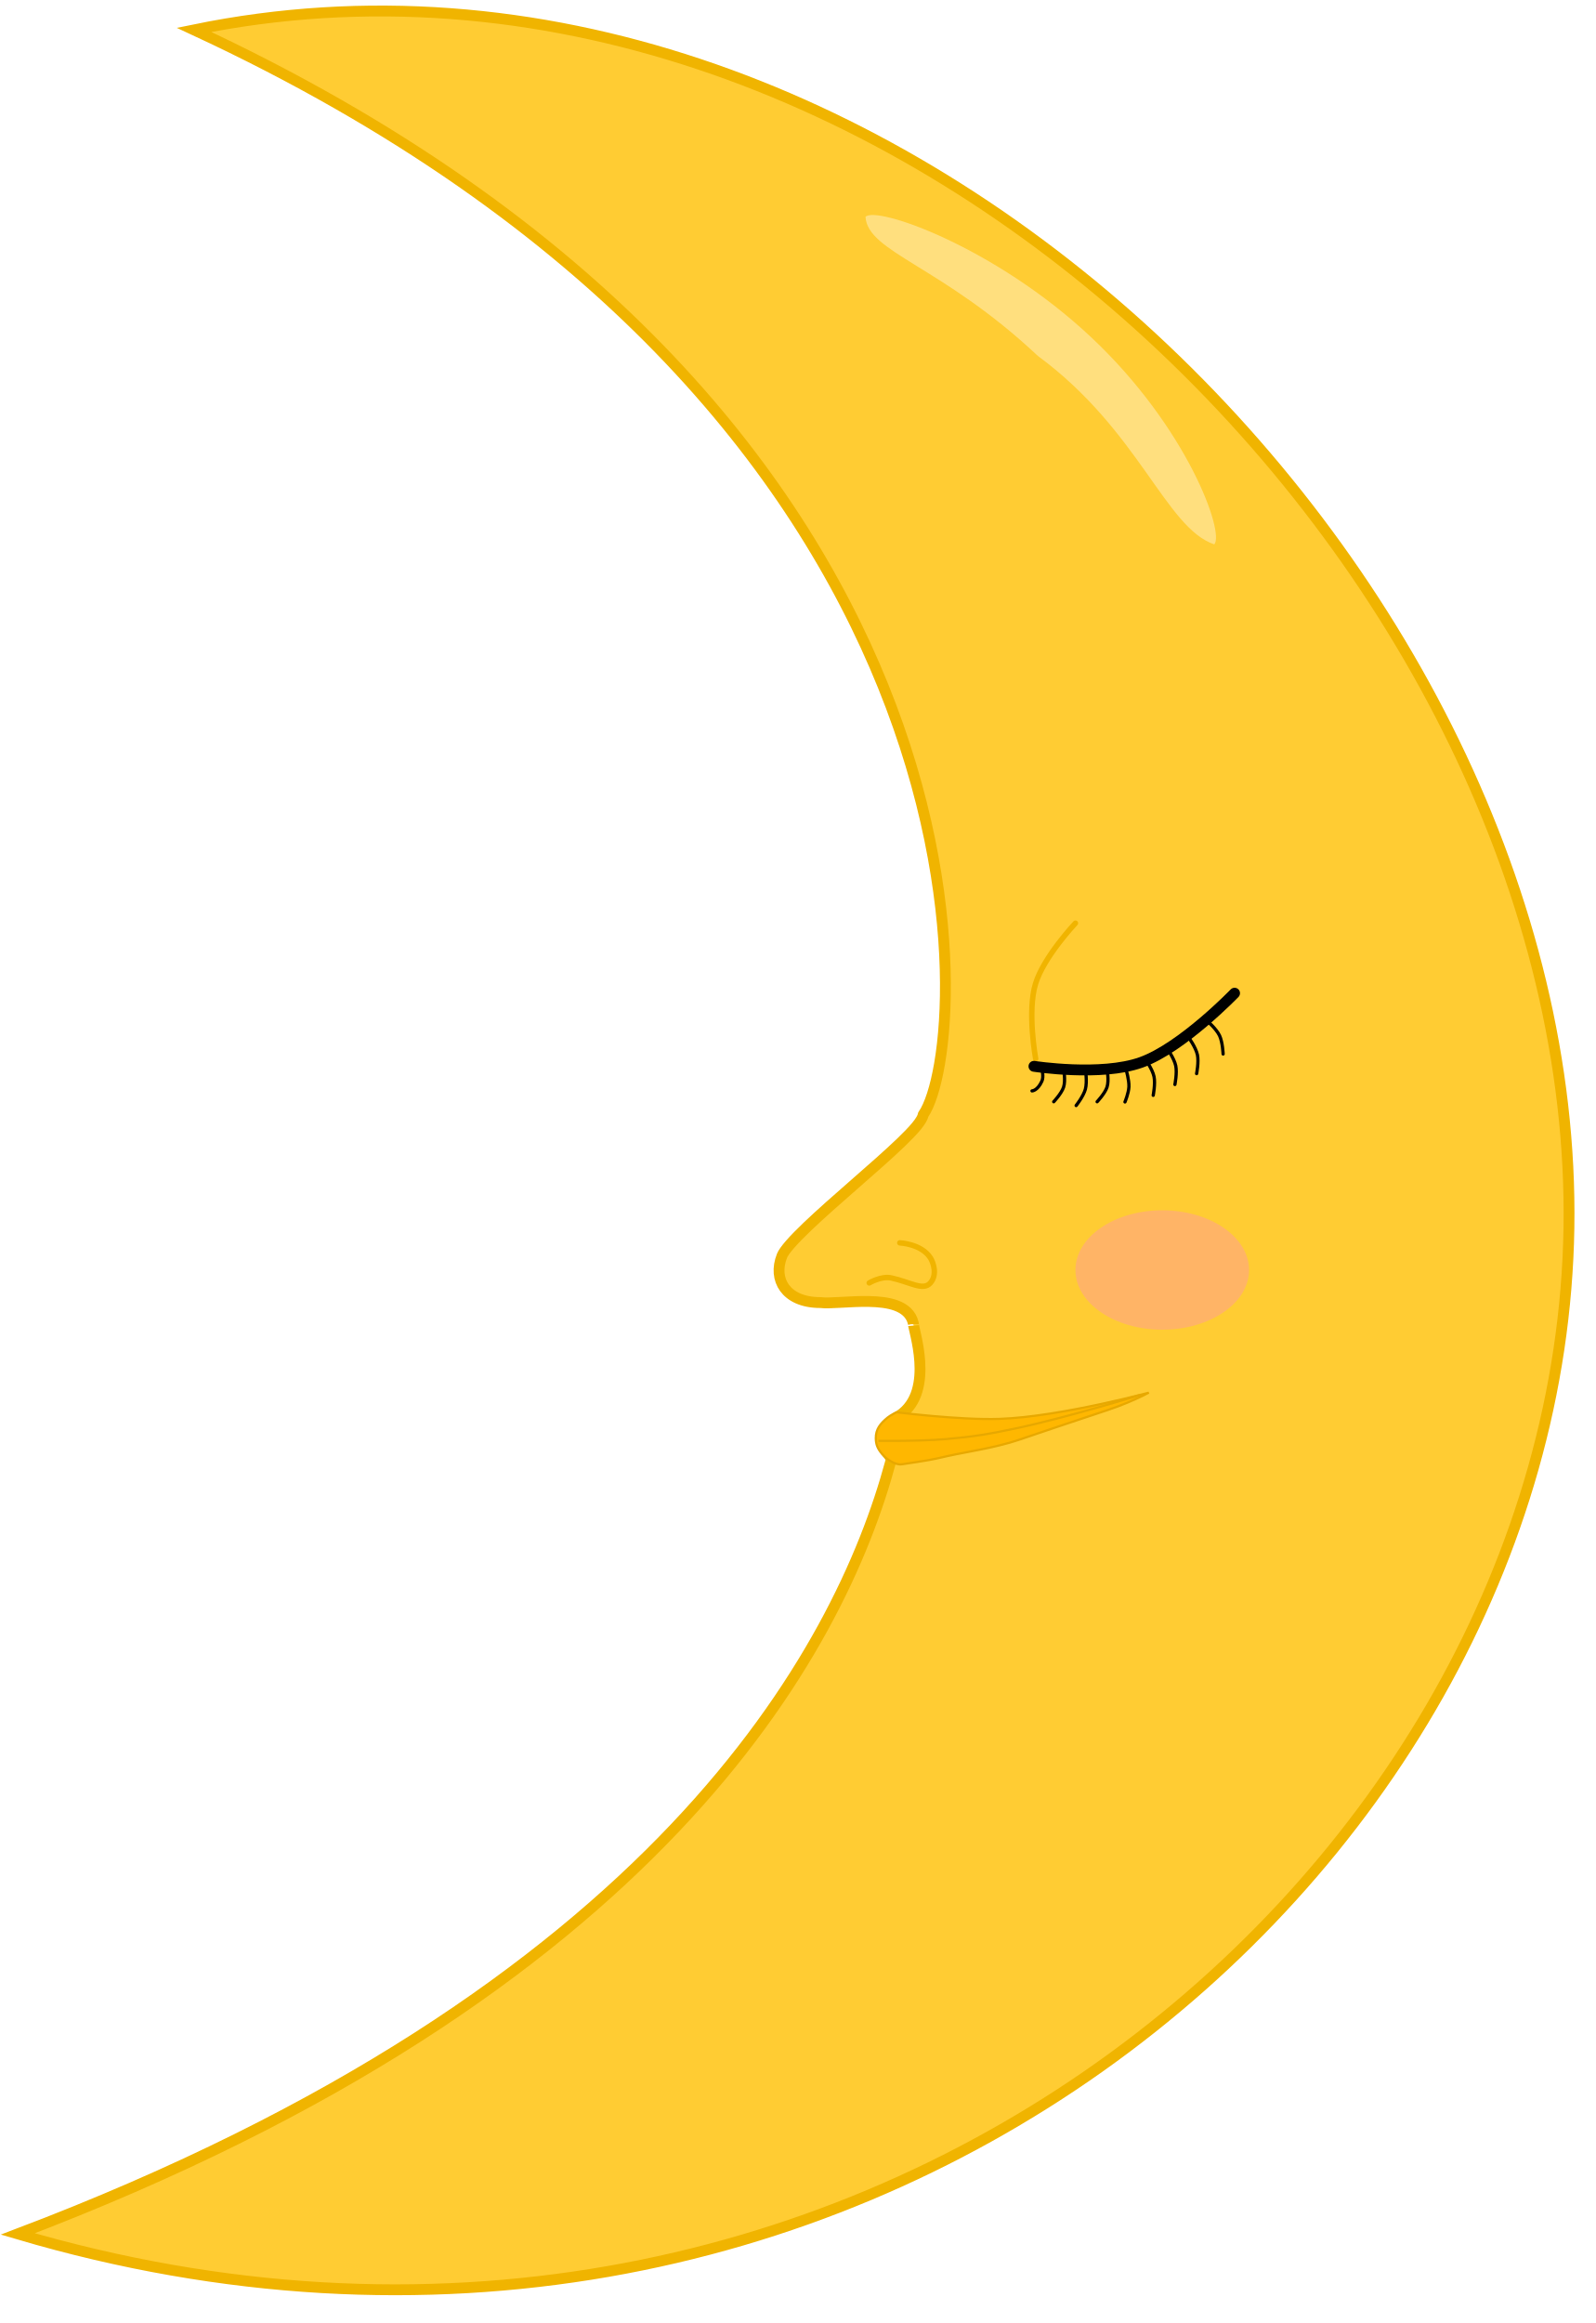
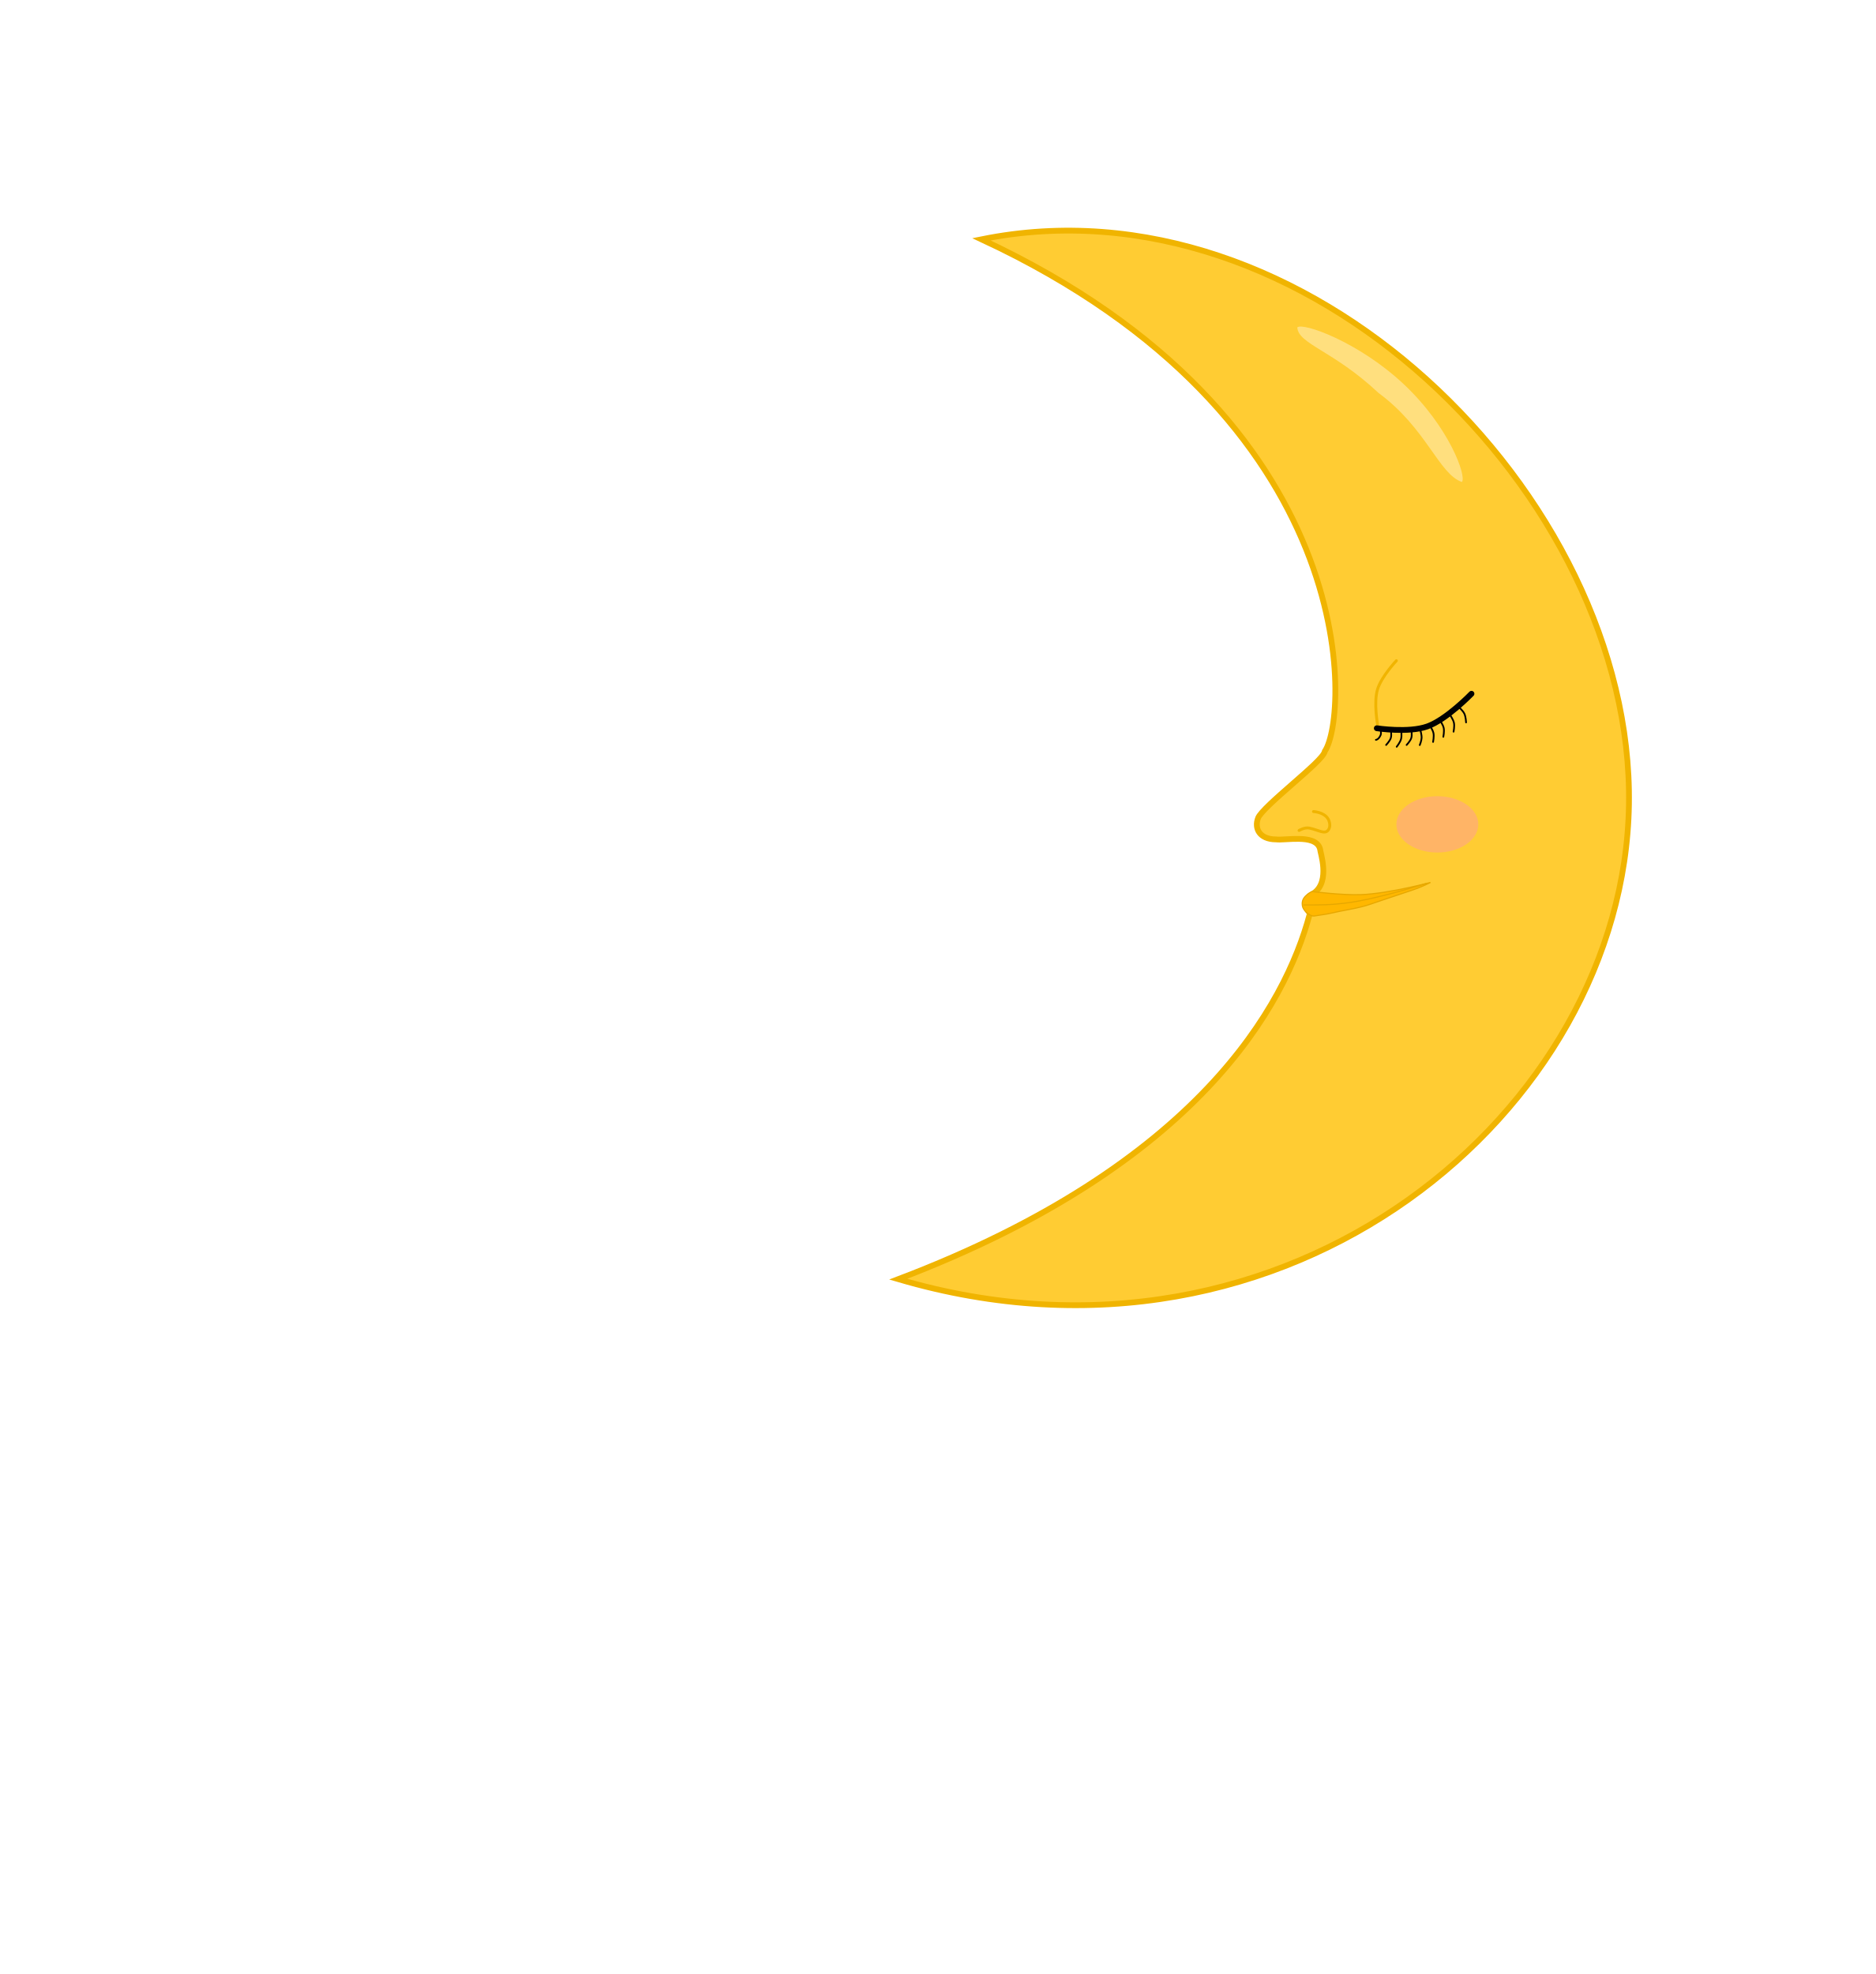
- <svg xmlns="http://www.w3.org/2000/svg" width="147" height="214" viewBox="0 0 147 214" fill="none">
-   <path d="M1.64 205.795C77.874 228.32 143.615 173.145 144.566 113.124C145.045 82.925 129.122 51.798 104.986 30.018C81.22 8.572 49.56 -3.75 17.877 2.752C55.447 20.192 73.387 43.44 81.37 63.194C85.407 73.184 86.894 82.271 87.091 89.249C87.189 92.737 86.966 95.703 86.574 97.996C86.202 100.171 85.669 101.805 85.072 102.685C85.036 102.85 84.962 103.004 84.887 103.133C84.779 103.322 84.629 103.526 84.455 103.739C84.104 104.166 83.614 104.672 83.039 105.226C81.892 106.331 80.36 107.672 78.81 109.029L78.788 109.048C77.225 110.417 75.642 111.802 74.388 113.001C73.761 113.601 73.224 114.147 72.815 114.615C72.394 115.097 72.148 115.454 72.058 115.681C71.61 116.801 71.724 117.865 72.285 118.64C72.847 119.415 73.924 119.996 75.593 119.996L75.627 119.996L75.66 120C76.028 120.05 76.653 120.021 77.467 119.976L77.603 119.969C78.359 119.927 79.226 119.878 80.064 119.895C80.947 119.912 81.845 120.001 82.574 120.27C83.314 120.543 83.956 121.035 84.149 121.885L84.162 121.94L84.162 121.992C84.162 121.988 84.163 122.008 84.174 122.071C84.186 122.134 84.203 122.215 84.227 122.318C84.241 122.383 84.258 122.455 84.276 122.534C84.314 122.701 84.359 122.898 84.405 123.11C84.542 123.742 84.695 124.563 84.751 125.437C84.861 127.145 84.61 129.252 82.871 130.412L82.845 130.429L82.817 130.443C82.434 130.634 81.892 131.161 81.622 131.863C81.365 132.532 81.357 133.348 81.993 134.196L82.139 134.391L82.076 134.626C77.376 152.072 60.62 183.449 1.64 205.795Z" fill="#FFCC33" stroke="#F0B400" />
-   <path d="M95.631 32.787C104.977 39.668 107.386 48.615 111.885 50.15C112.868 49.103 109.413 39.395 100.538 31.063C91.664 22.731 80.732 18.931 79.749 19.977C79.96 23.26 86.757 24.455 95.631 32.787Z" fill="#FFDF7E" />
-   <path d="M82.912 114.495C82.912 114.495 84.899 114.579 85.73 115.879C85.98 116.27 86.404 117.413 85.73 118.185C85.056 118.956 83.849 118.092 82.106 117.723C81.198 117.531 80.093 118.185 80.093 118.185" stroke="#F0B400" stroke-width="0.5" stroke-linecap="round" />
-   <path d="M105.346 128.555C105.538 128.46 105.707 128.373 105.855 128.295C105.657 128.346 105.424 128.406 105.16 128.473C104.251 128.703 102.98 129.011 101.527 129.325C98.625 129.954 94.994 130.609 92.099 130.711C90.293 130.774 87.914 130.62 85.989 130.451C85.026 130.366 84.176 130.277 83.566 130.21C83.261 130.176 83.017 130.148 82.848 130.128C82.764 130.118 82.699 130.11 82.655 130.104L82.616 130.1C82.6 130.107 82.578 130.118 82.55 130.131C82.493 130.159 82.413 130.199 82.325 130.246C82.146 130.341 81.935 130.465 81.79 130.584C81.108 131.144 80.689 131.667 80.698 132.496C80.702 132.795 80.744 133.031 80.834 133.253C80.924 133.475 81.063 133.689 81.269 133.941C81.461 134.176 81.771 134.439 82.108 134.631C82.448 134.825 82.798 134.937 83.074 134.897C85.595 134.531 86.059 134.424 86.77 134.259C87.089 134.185 87.457 134.1 88.082 133.975C88.573 133.877 89.01 133.794 89.42 133.716C90.644 133.482 91.624 133.295 93.058 132.899C93.444 132.793 94.088 132.573 95.088 132.233C95.746 132.009 96.558 131.732 97.553 131.401L102.053 129.901C103.453 129.434 104.575 128.936 105.346 128.555Z" fill="#FFB700" stroke="#E7A800" stroke-width="0.2" />
-   <path d="M105.093 128.495C105.093 128.495 98.47 130.552 93.552 131.597C91.088 132.12 89.684 132.351 87.175 132.571C84.75 132.784 80.945 132.731 80.945 132.731" stroke="#E7A800" stroke-width="0.2" />
-   <path d="M96.003 98.495C96.003 98.495 96.195 99.178 96.003 99.6C95.593 100.495 95.093 100.495 95.093 100.495" stroke="black" stroke-width="0.3" stroke-linecap="round" />
-   <path d="M98.003 98.495C98.003 98.495 98.207 99.528 98.003 100.152C97.812 100.733 97.093 101.495 97.093 101.495" stroke="black" stroke-width="0.3" stroke-linecap="round" />
-   <path d="M100.009 98.495C100.009 98.495 100.199 99.648 100.009 100.345C99.831 100.995 99.159 101.845 99.159 101.845" stroke="black" stroke-width="0.3" stroke-linecap="round" />
-   <path d="M102.003 98.495C102.003 98.495 102.207 99.528 102.003 100.152C101.813 100.733 101.093 101.495 101.093 101.495" stroke="black" stroke-width="0.3" stroke-linecap="round" />
-   <path d="M109.497 95.534C109.497 95.534 110.19 96.475 110.337 97.183C110.473 97.842 110.26 98.905 110.26 98.905" stroke="black" stroke-width="0.3" stroke-linecap="round" />
-   <path d="M107.497 96.534C107.497 96.534 108.19 97.475 108.337 98.183C108.473 98.842 108.26 99.905 108.26 99.905" stroke="black" stroke-width="0.3" stroke-linecap="round" />
-   <path d="M105.497 97.534C105.497 97.534 106.19 98.475 106.337 99.183C106.473 99.842 106.26 100.905 106.26 100.905" stroke="black" stroke-width="0.3" stroke-linecap="round" />
-   <path d="M103.759 98.528C103.759 98.528 104.052 99.502 104.022 100.125C103.994 100.705 103.659 101.514 103.659 101.514" stroke="black" stroke-width="0.3" stroke-linecap="round" />
-   <path d="M111.172 93.996C111.172 93.996 112.066 94.749 112.374 95.403C112.66 96.012 112.701 97.096 112.701 97.096" stroke="black" stroke-width="0.3" stroke-linecap="round" />
-   <path d="M99.094 85.046C99.094 85.046 96.174 88.135 95.416 90.632C94.633 93.209 95.43 97.532 95.43 97.532" stroke="#F0B400" stroke-width="0.5" stroke-linecap="round" />
-   <path d="M113.758 91.495C113.758 91.495 108.914 96.523 105.15 97.869C101.458 99.19 95.271 98.231 95.271 98.231" stroke="black" stroke-linecap="round" />
-   <ellipse cx="8" cy="5.5" rx="8" ry="5.5" transform="matrix(-1 0 0 1 115.093 111.495)" fill="#FF9A9C" fill-opacity="0.48" />
+ <svg xmlns="http://www.w3.org/2000/svg" width="325" height="342" viewBox="0 0 325 342" fill="none">
+   <path d="M221.082 145.428L221.115 145.428L221.148 145.432C221.469 145.476 222.017 145.451 222.741 145.411L222.862 145.404C223.532 145.367 224.305 145.324 225.05 145.338C225.835 145.353 226.64 145.432 227.296 145.675C227.963 145.921 228.552 146.369 228.729 147.148L228.742 147.203L228.742 147.252C228.742 147.252 228.744 147.271 228.752 147.316C228.762 147.37 228.777 147.442 228.798 147.533C228.811 147.59 228.825 147.654 228.841 147.724C228.875 147.872 228.916 148.047 228.957 148.236C229.078 148.798 229.215 149.53 229.265 150.309C229.363 151.829 229.141 153.727 227.571 154.774L227.545 154.792L227.517 154.806C227.191 154.969 226.719 155.425 226.485 156.035C226.262 156.613 226.255 157.316 226.806 158.052L226.952 158.247L226.889 158.482C222.717 173.967 207.859 201.785 155.631 221.616C223.181 241.47 281.39 192.567 282.232 139.385C282.657 112.607 268.537 84.999 247.128 65.68C226.089 46.695 198.081 35.775 170.043 41.462C203.289 56.937 219.181 77.541 226.26 95.057C229.845 103.928 231.166 111.999 231.341 118.198C231.429 121.296 231.23 123.932 230.881 125.971C230.553 127.894 230.081 129.351 229.546 130.145C229.511 130.296 229.443 130.435 229.378 130.548C229.28 130.72 229.145 130.904 228.989 131.094C228.676 131.475 228.239 131.926 227.728 132.418C226.709 133.4 225.349 134.59 223.974 135.794L223.954 135.812C222.566 137.027 221.163 138.255 220.051 139.318C219.495 139.85 219.02 140.333 218.658 140.747C218.286 141.173 218.073 141.484 217.996 141.677C217.605 142.655 217.707 143.578 218.192 144.248C218.677 144.918 219.614 145.428 221.082 145.428Z" fill="#FFCC33" stroke="#F0B400" />
+   <path d="M238.864 68.096C247.157 74.201 249.295 82.141 253.287 83.503C254.16 82.574 251.093 73.959 243.218 66.565C235.343 59.172 225.642 55.799 224.77 56.728C224.957 59.641 230.989 60.702 238.864 68.096Z" fill="#FFDF7E" />
+   <path d="M227.576 140.604C227.576 140.604 229.34 140.678 230.077 141.831C230.299 142.178 230.675 143.193 230.077 143.878C229.479 144.562 228.408 143.795 226.862 143.468C226.055 143.298 225.075 143.878 225.075 143.878" stroke="#F0B400" stroke-width="0.5" stroke-linecap="round" />
+   <path d="M247.479 153.069C247.613 153.003 247.735 152.941 247.844 152.884C247.69 152.924 247.515 152.969 247.322 153.018C246.516 153.221 245.387 153.495 244.098 153.774C241.522 154.332 238.299 154.914 235.73 155.004C234.126 155.06 232.014 154.923 230.306 154.773C229.451 154.698 228.697 154.619 228.156 154.559C227.885 154.529 227.668 154.504 227.518 154.486C227.444 154.477 227.386 154.47 227.347 154.466L227.315 154.462C227.302 154.468 227.283 154.477 227.26 154.488C227.209 154.513 227.139 154.548 227.06 154.59C226.902 154.675 226.715 154.784 226.588 154.889C225.984 155.385 225.615 155.846 225.623 156.576C225.626 156.841 225.664 157.049 225.742 157.244C225.822 157.44 225.945 157.628 226.127 157.852C226.297 158.059 226.57 158.292 226.869 158.462C227.17 158.634 227.477 158.731 227.719 158.696C229.955 158.372 230.367 158.276 230.998 158.13C231.28 158.065 231.607 157.989 232.162 157.878C232.597 157.791 232.986 157.717 233.349 157.648C234.435 157.441 235.305 157.275 236.577 156.924C236.92 156.829 237.49 156.635 238.377 156.333C238.961 156.134 239.682 155.889 240.565 155.594L244.559 154.263C245.8 153.849 246.795 153.407 247.479 153.069Z" fill="#FFB700" stroke="#E7A800" stroke-width="0.2" />
+   <path d="M247.26 153.027C247.26 153.027 241.383 154.853 237.018 155.78C234.832 156.244 233.586 156.449 231.36 156.645C229.207 156.834 225.831 156.786 225.831 156.786" stroke="#E7A800" stroke-width="0.2" />
+   <path d="M239.193 126.405C239.193 126.405 239.364 127.011 239.193 127.385C238.83 128.18 238.386 128.18 238.386 128.18" stroke="black" stroke-width="0.3" stroke-linecap="round" />
+   <path d="M240.968 126.405C240.968 126.405 241.149 127.322 240.968 127.875C240.799 128.392 240.161 129.067 240.161 129.067" stroke="black" stroke-width="0.3" stroke-linecap="round" />
+   <path d="M242.748 126.405C242.748 126.405 242.917 127.429 242.748 128.047C242.59 128.623 241.994 129.378 241.994 129.378" stroke="black" stroke-width="0.3" stroke-linecap="round" />
+   <path d="M244.517 126.405C244.517 126.405 244.698 127.322 244.517 127.875C244.349 128.392 243.71 129.067 243.71 129.067" stroke="black" stroke-width="0.3" stroke-linecap="round" />
+   <path d="M251.168 123.777C251.168 123.777 251.783 124.612 251.913 125.24C252.034 125.825 251.845 126.769 251.845 126.769" stroke="black" stroke-width="0.3" stroke-linecap="round" />
+   <path d="M249.393 124.664C249.393 124.664 250.009 125.5 250.138 126.127C250.26 126.712 250.071 127.656 250.071 127.656" stroke="black" stroke-width="0.3" stroke-linecap="round" />
+   <path d="M247.618 125.552C247.618 125.552 248.234 126.387 248.364 127.015C248.485 127.6 248.296 128.543 248.296 128.543" stroke="black" stroke-width="0.3" stroke-linecap="round" />
+   <path d="M246.076 126.434C246.076 126.434 246.336 127.299 246.309 127.851C246.284 128.366 245.988 129.084 245.988 129.084" stroke="black" stroke-width="0.3" stroke-linecap="round" />
+   <path d="M252.655 122.412C252.655 122.412 253.448 123.08 253.721 123.661C253.975 124.201 254.011 125.163 254.011 125.163" stroke="black" stroke-width="0.3" stroke-linecap="round" />
+   <path d="M241.936 114.47C241.936 114.47 239.345 117.211 238.672 119.427C237.978 121.714 238.685 125.551 238.685 125.551" stroke="#F0B400" stroke-width="0.5" stroke-linecap="round" />
+   <path d="M254.95 120.193C254.95 120.193 250.651 124.655 247.311 125.85C244.034 127.022 238.544 126.17 238.544 126.17" stroke="black" stroke-linecap="round" />
+   <ellipse cx="7.099" cy="4.881" rx="7.099" ry="4.881" transform="matrix(-1 0 0 1 256.134 137.941)" fill="#FF9A9C" fill-opacity="0.48" />
</svg>
